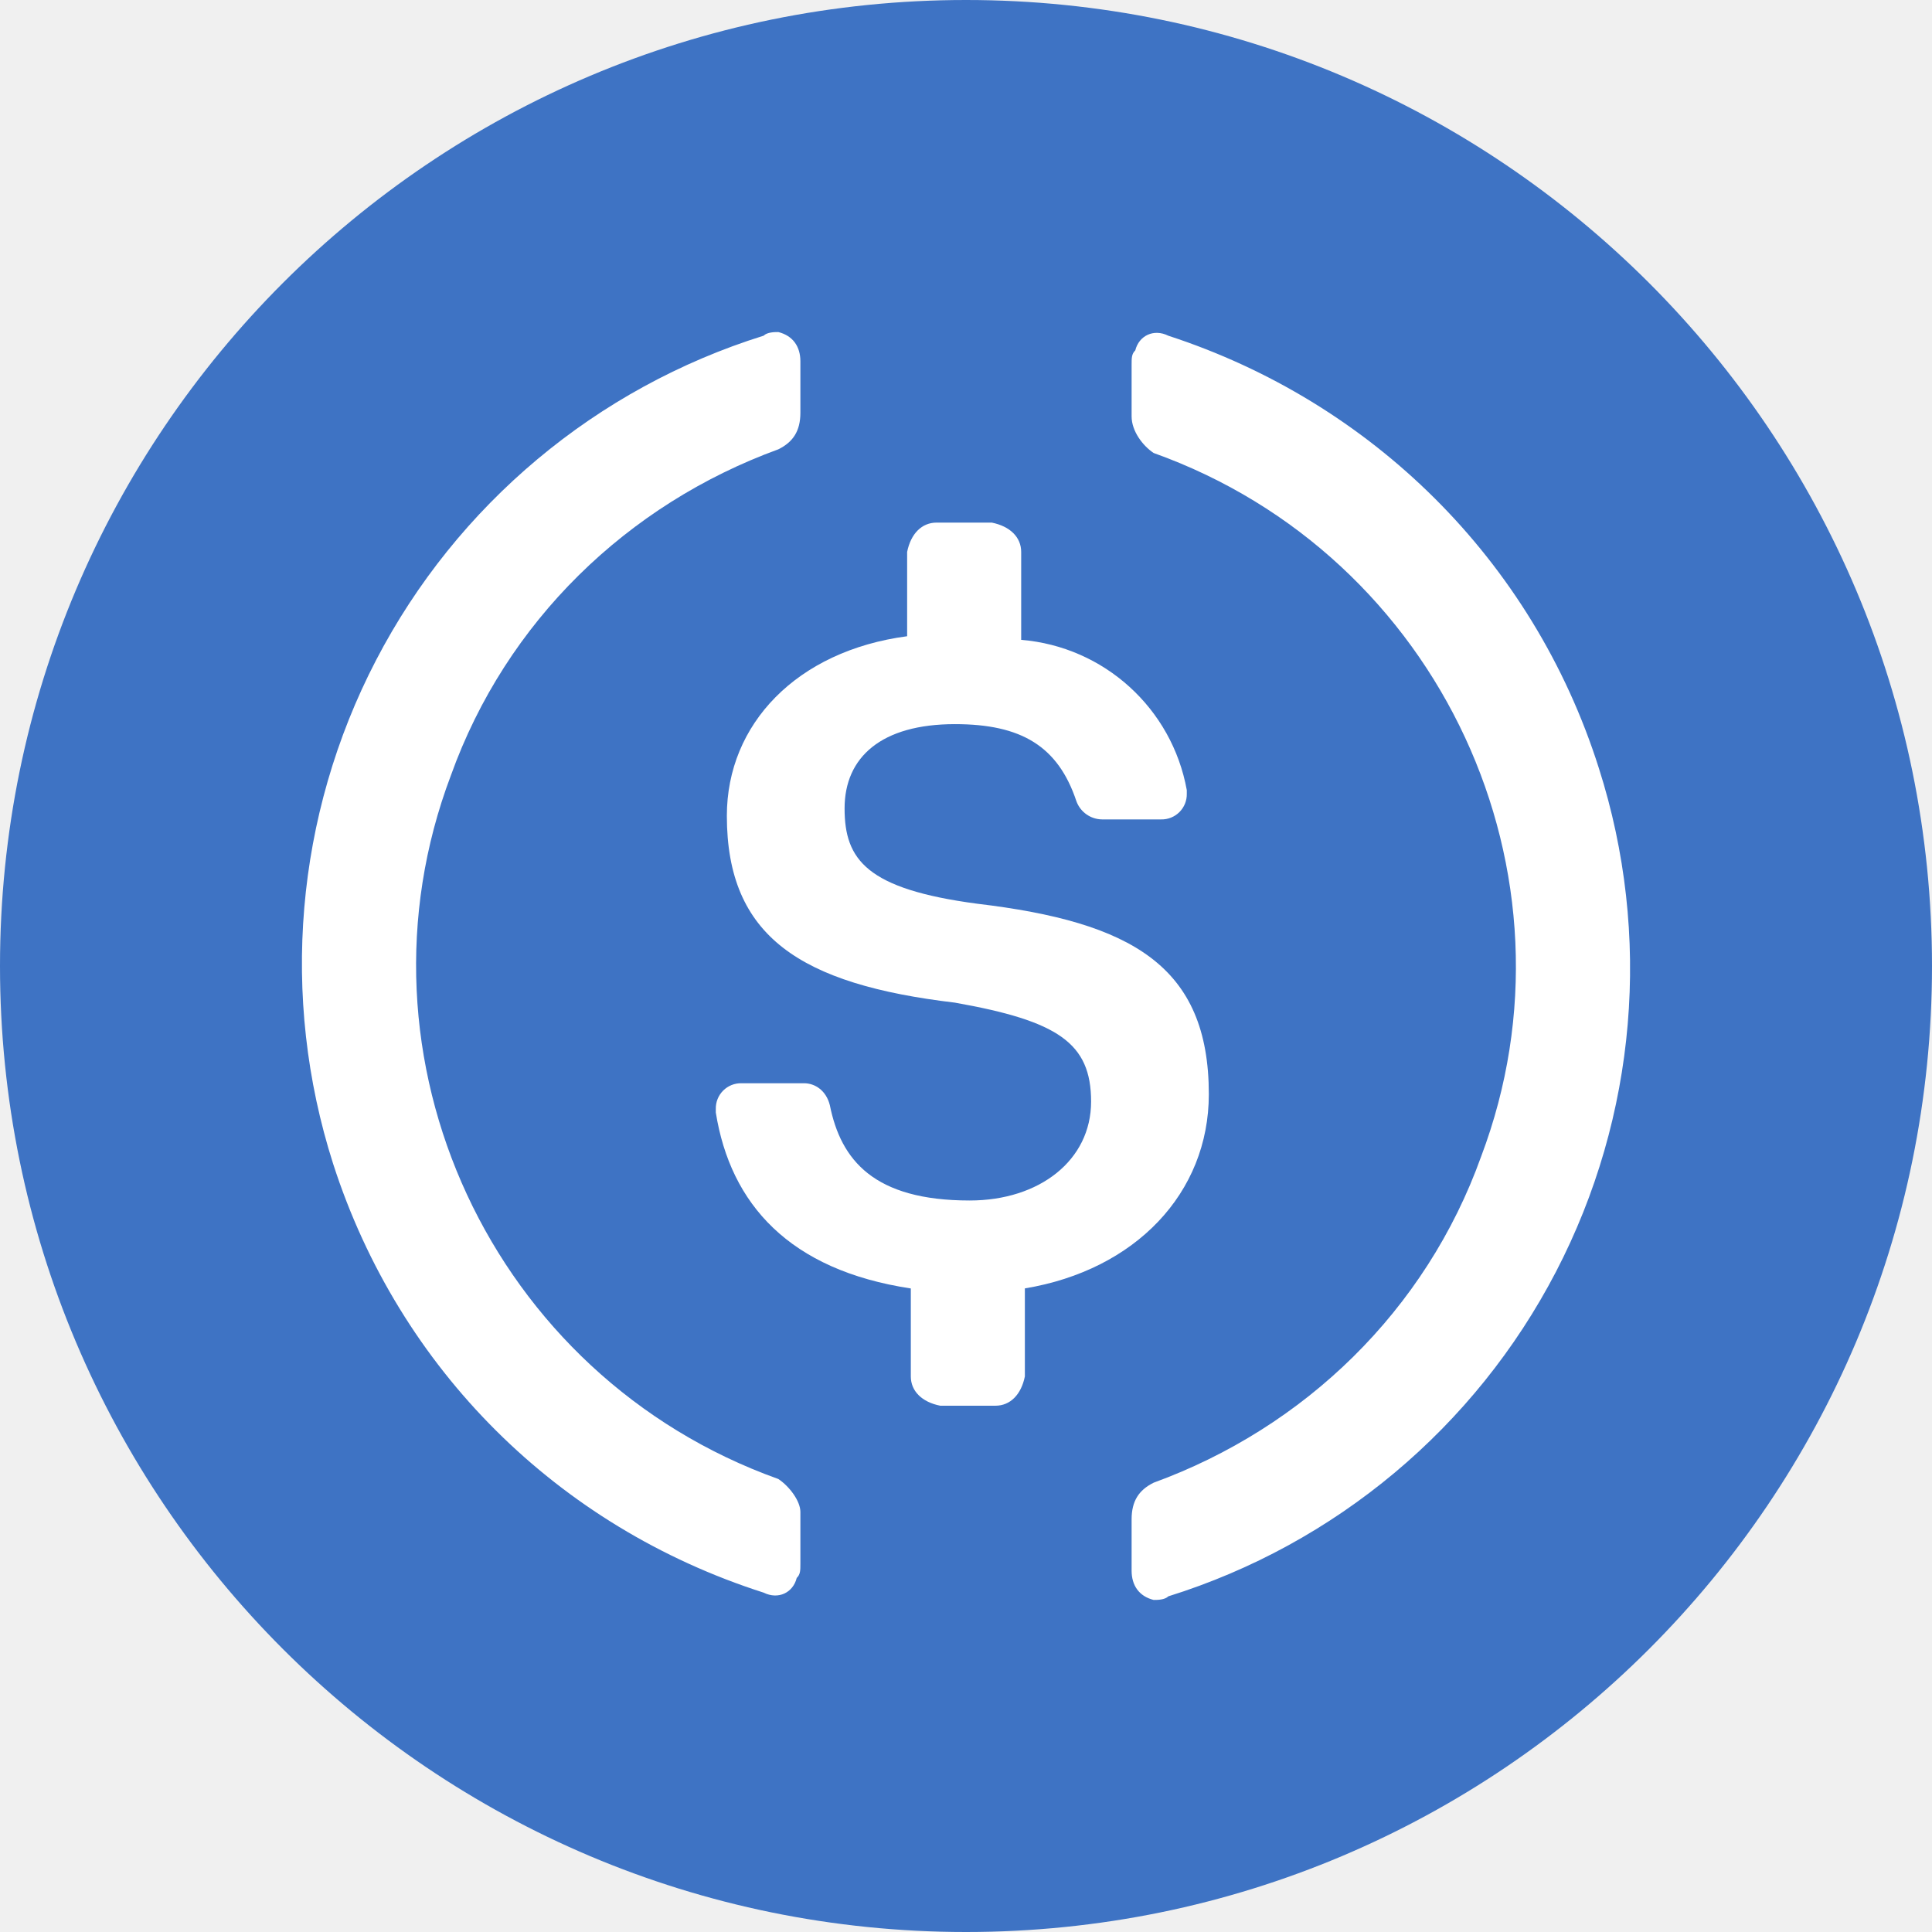
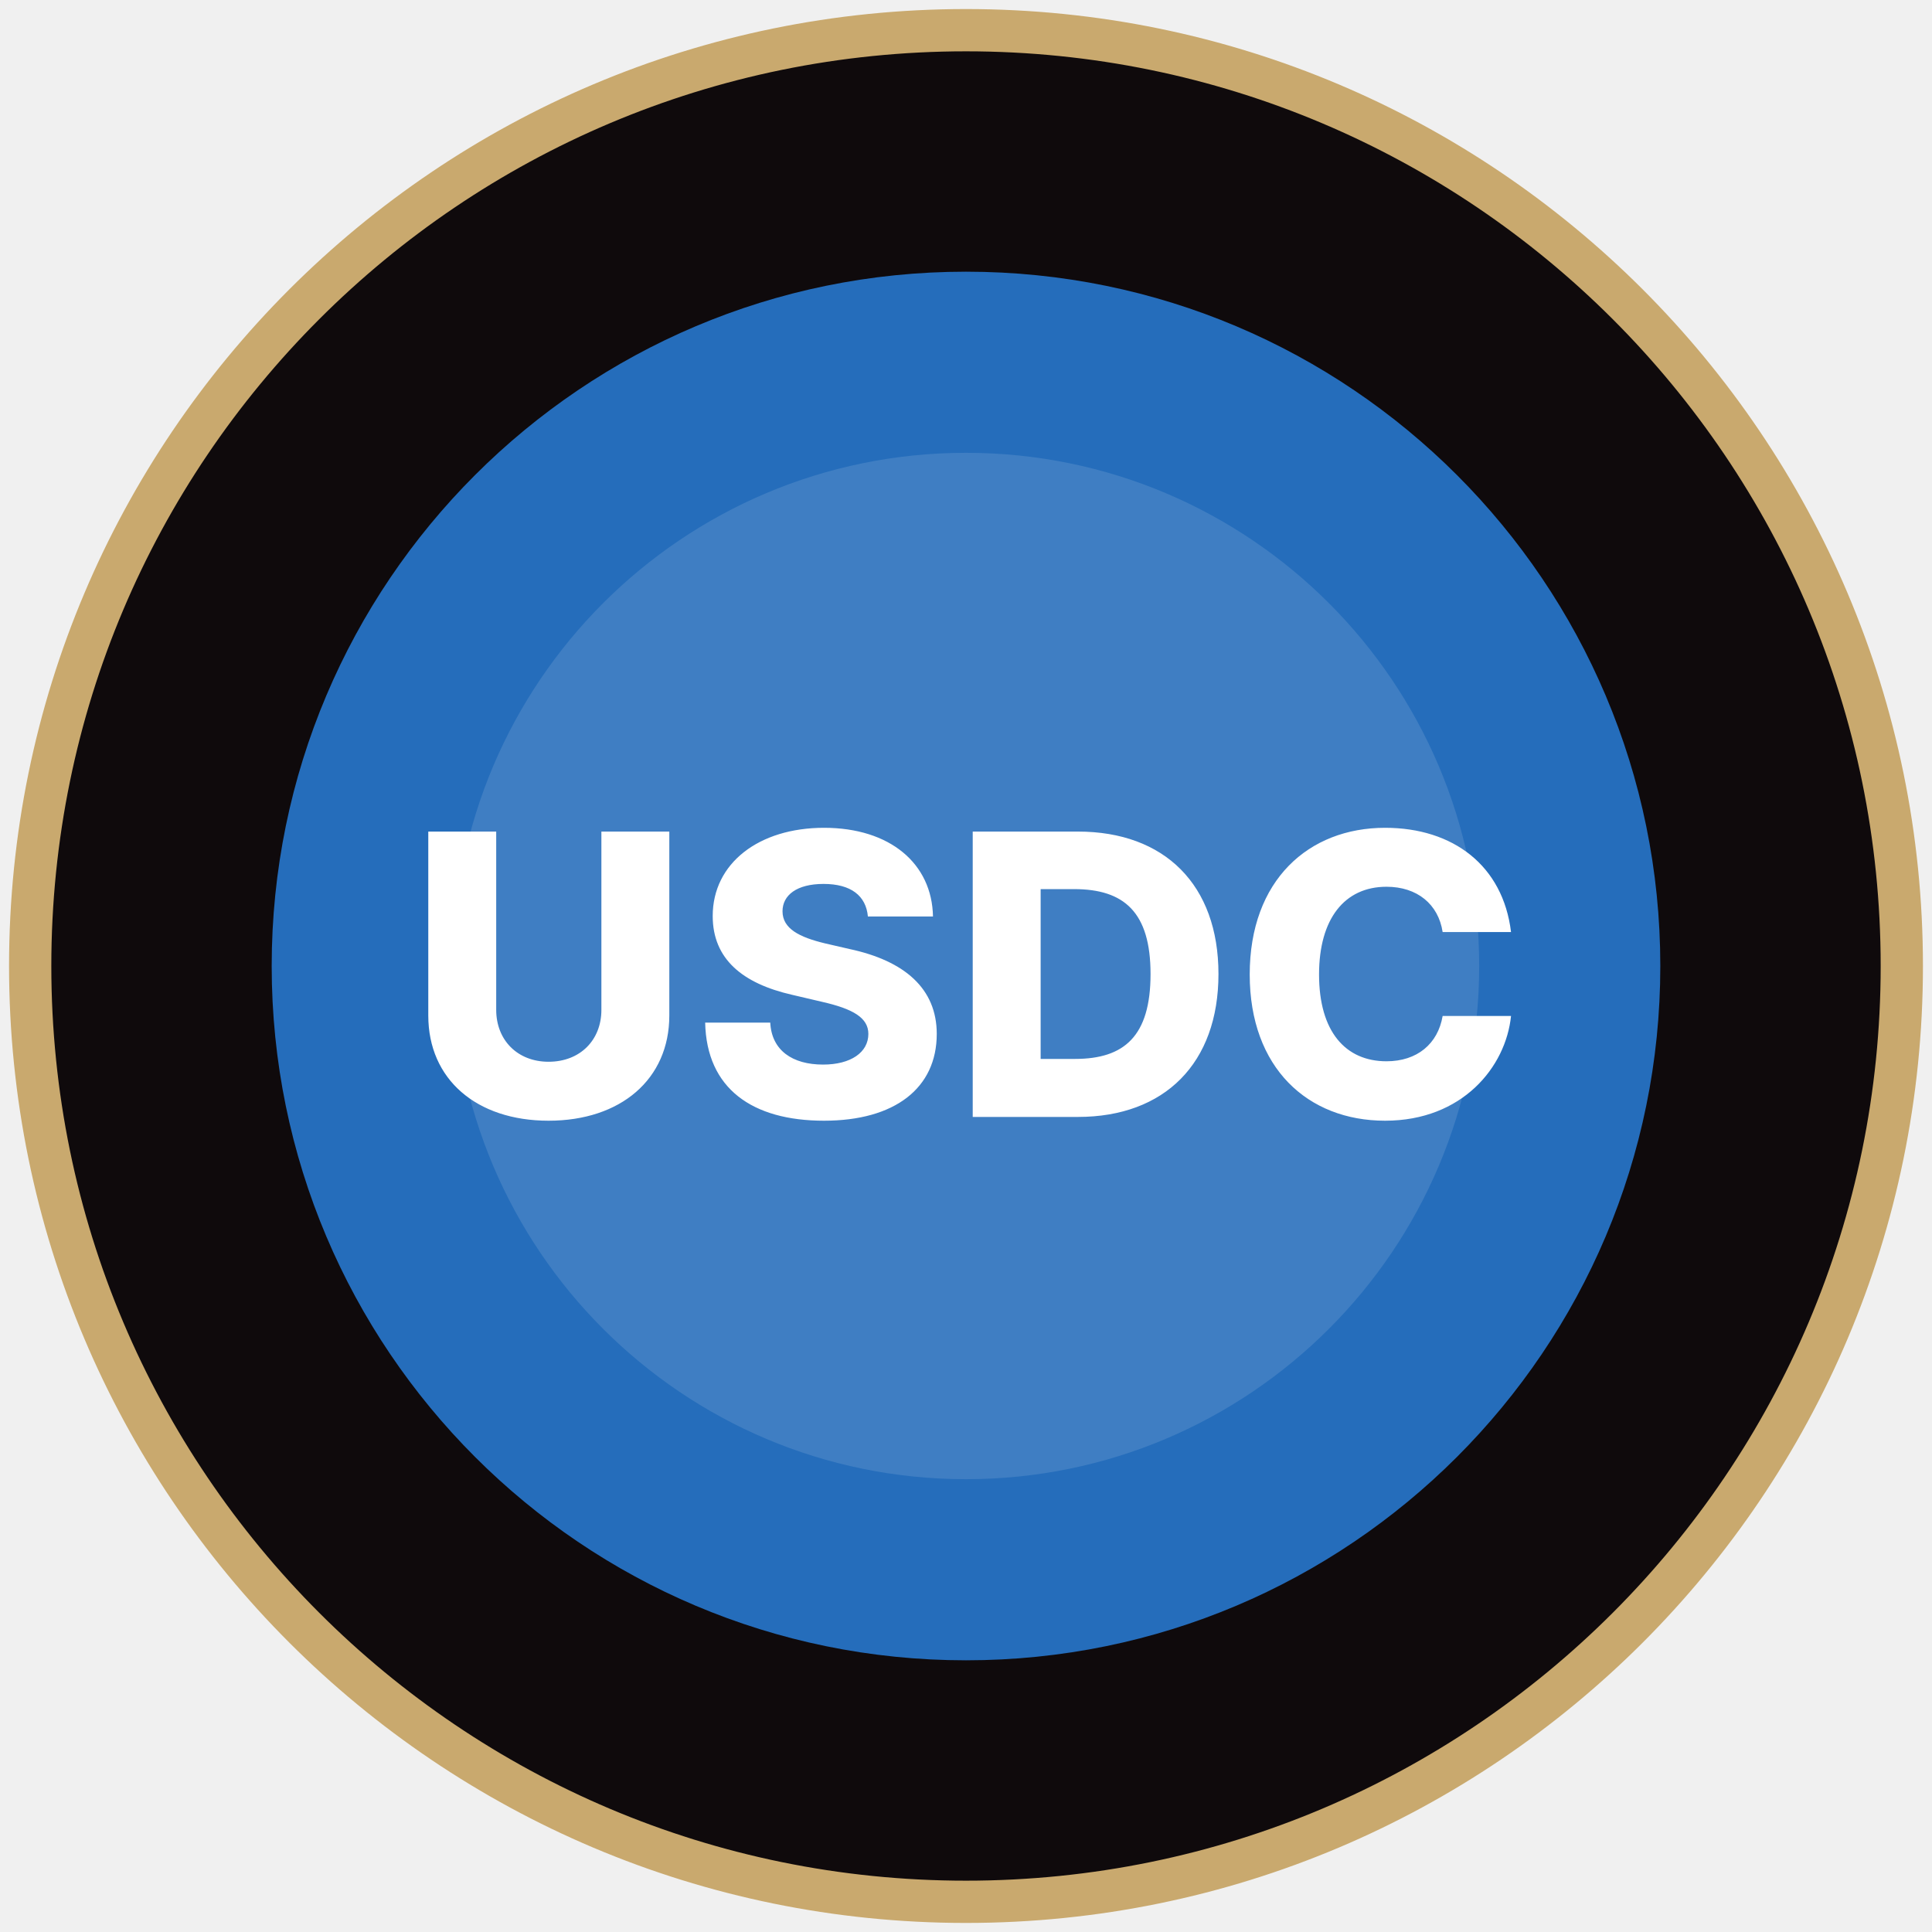
- <svg xmlns="http://www.w3.org/2000/svg" width="32" height="32" viewBox="0 0 32 32">
-   <g fill="none">
-     <circle fill="#3E73C4" cx="16" cy="16" r="16" />
-     <g fill="#FFF">
-       <path d="M20.022 18.124c0-2.124-1.28-2.852-3.84-3.156-1.828-.243-2.193-.728-2.193-1.578 0-.85.61-1.396 1.828-1.396 1.097 0 1.707.364 2.011 1.275a.458.458 0 00.427.303h.975a.416.416 0 00.427-.425v-.06a3.04 3.04 0 00-2.743-2.489V9.142c0-.243-.183-.425-.487-.486h-.915c-.243 0-.426.182-.487.486v1.396c-1.829.242-2.986 1.456-2.986 2.974 0 2.002 1.218 2.791 3.778 3.095 1.707.303 2.255.668 2.255 1.639 0 .97-.853 1.638-2.011 1.638-1.585 0-2.133-.667-2.316-1.578-.06-.242-.244-.364-.427-.364h-1.036a.416.416 0 00-.426.425v.06c.243 1.518 1.219 2.61 3.23 2.914v1.457c0 .242.183.425.487.485h.915c.243 0 .426-.182.487-.485V21.34c1.829-.303 3.047-1.578 3.047-3.217z" />
-       <path d="M12.892 24.497c-4.754-1.7-7.192-6.98-5.424-11.653.914-2.55 2.925-4.491 5.424-5.402.244-.121.365-.303.365-.607v-.85c0-.242-.121-.424-.365-.485-.061 0-.183 0-.244.06a10.895 10.895 0 00-7.13 13.717c1.096 3.4 3.717 6.01 7.13 7.102.244.121.488 0 .548-.243.061-.06.061-.122.061-.243v-.85c0-.182-.182-.424-.365-.546zm6.46-18.936c-.244-.122-.488 0-.548.242-.061.061-.061.122-.061.243v.85c0 .243.182.485.365.607 4.754 1.7 7.192 6.98 5.424 11.653-.914 2.55-2.925 4.491-5.424 5.402-.244.121-.365.303-.365.607v.85c0 .242.121.424.365.485.061 0 .183 0 .244-.06a10.895 10.895 0 007.13-13.717c-1.096-3.46-3.778-6.07-7.13-7.162z" />
-     </g>
-   </g>
+ <svg xmlns="http://www.w3.org/2000/svg" width="64" height="64" viewBox="0 0 64 64" fill="none">
+   <circle cx="32" cy="32" r="31" fill="#0f0a0c" stroke="#c9a96e" stroke-width="1.4" />
+   <circle cx="32" cy="32" r="23" fill="#2775CA" opacity="0.92" />
+   <circle cx="32" cy="32" r="17" fill="rgba(255,255,255,0.12)" />
+   <text x="32" y="37" text-anchor="middle" font-family="Inter,Arial,sans-serif" font-size="13" font-weight="800" fill="#fff">USDC</text>
</svg>
